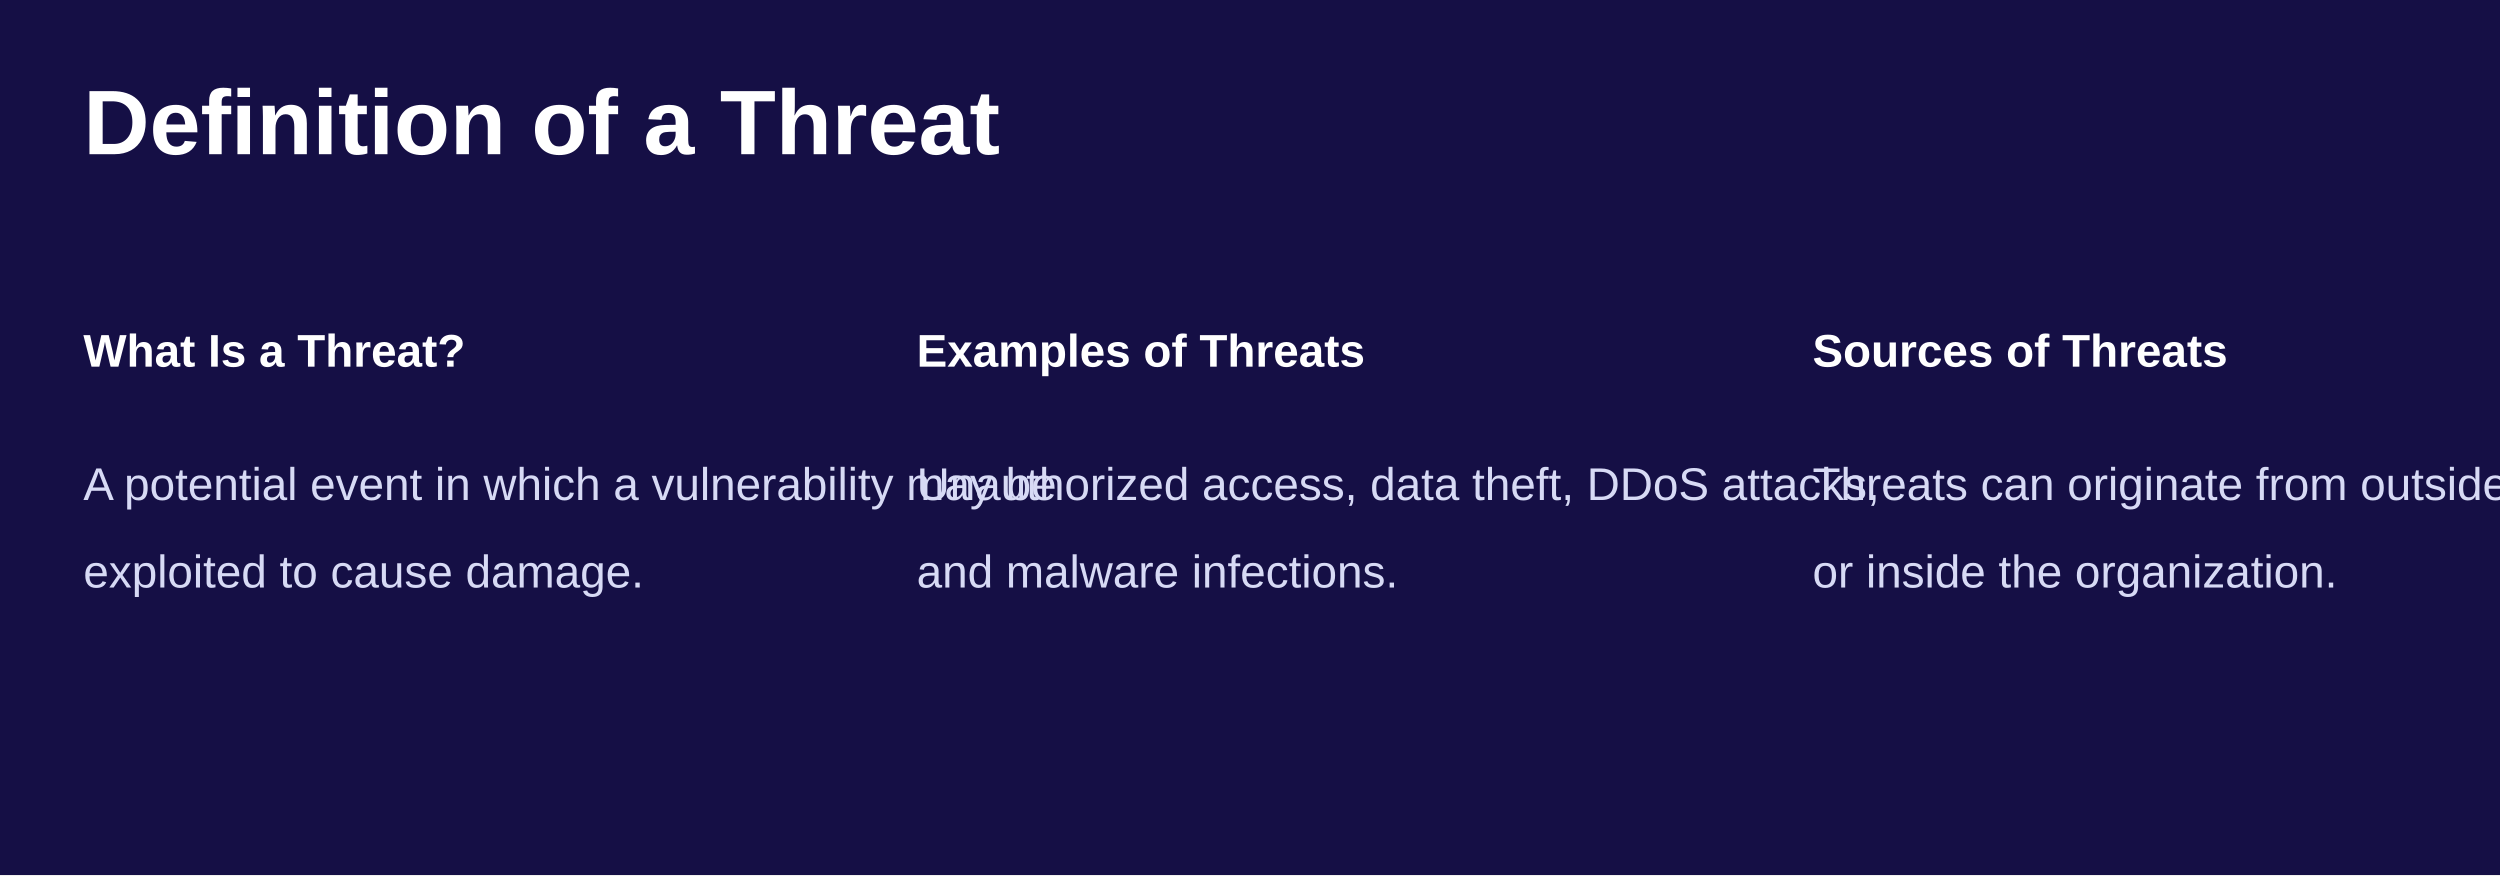
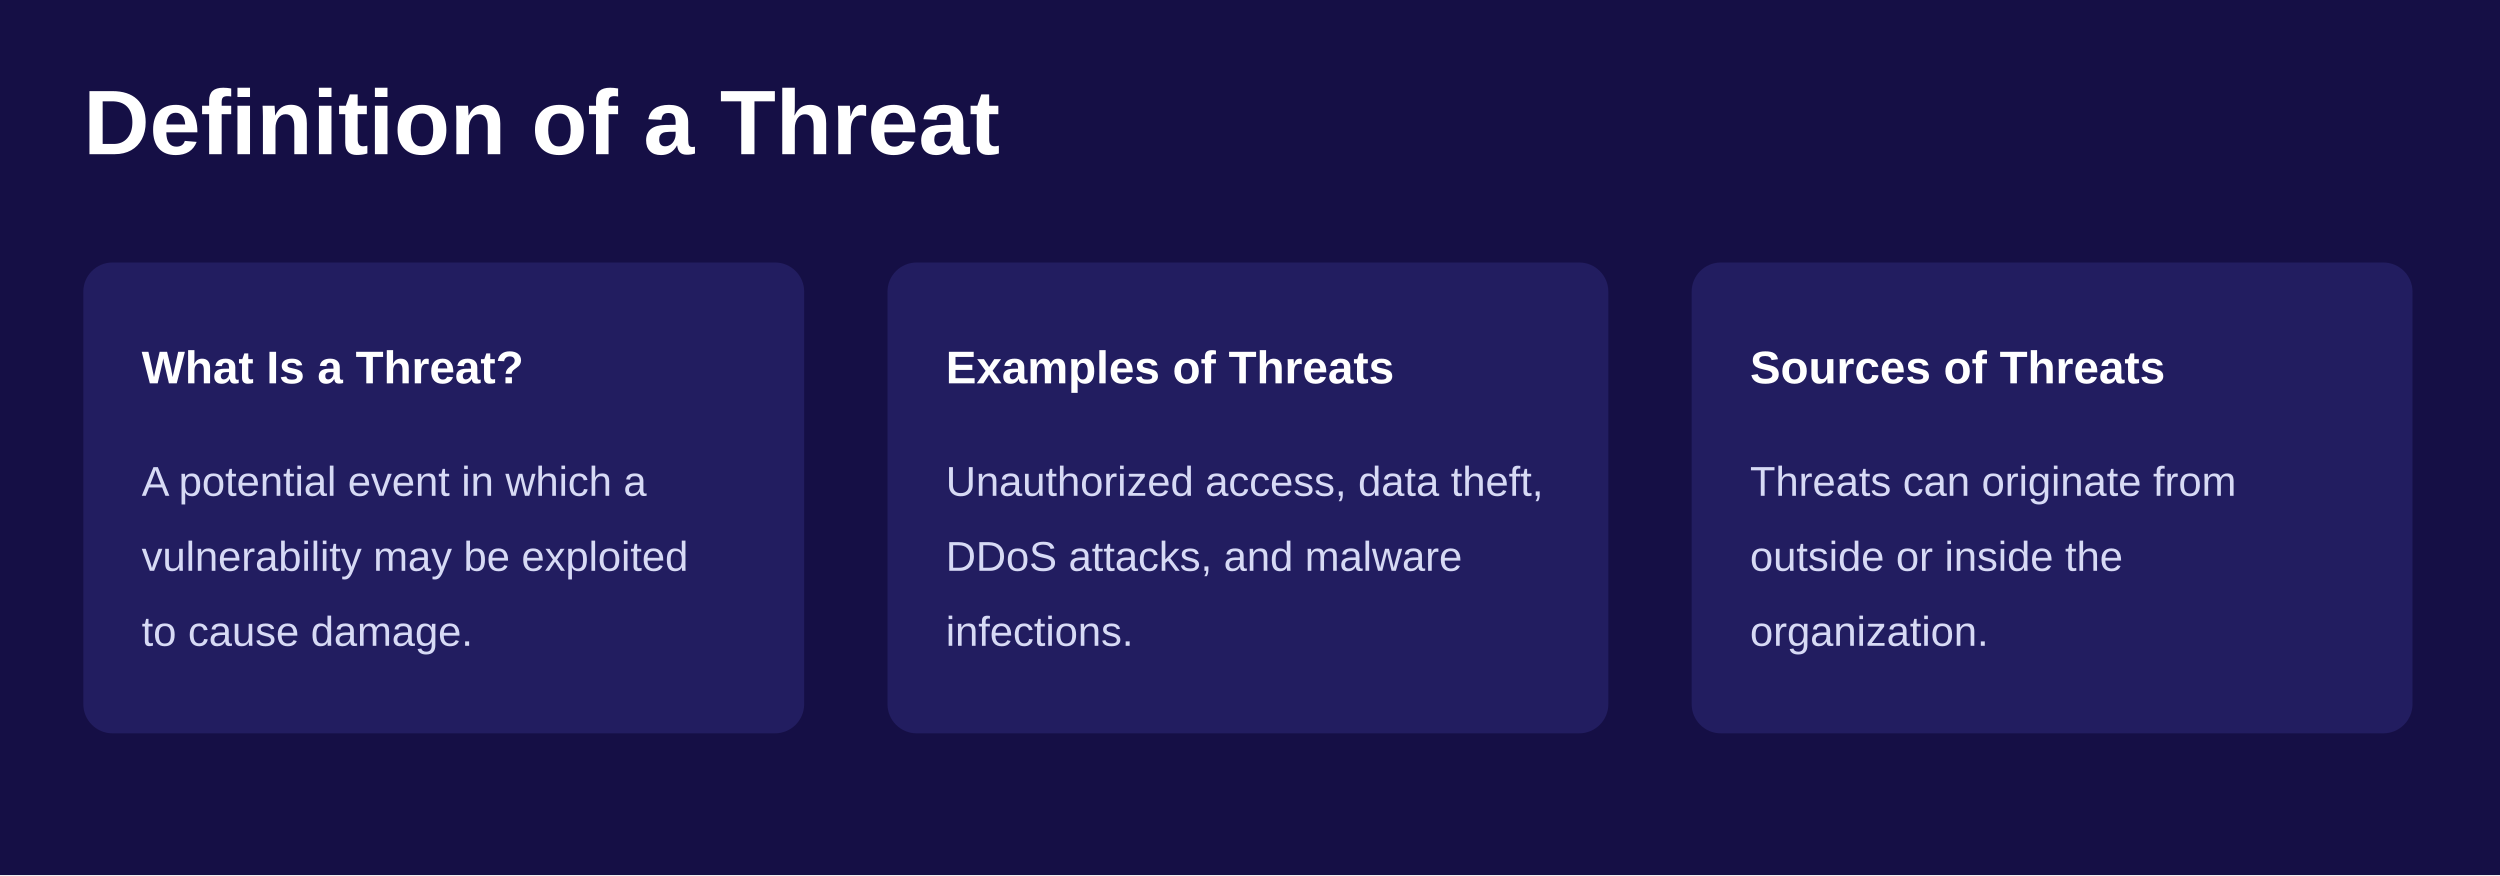
<svg xmlns="http://www.w3.org/2000/svg" width="1200" height="420" viewBox="0 0 1200 420" role="img" aria-labelledby="title desc">
  <defs>
    <style>
      .title { fill: #ffffff; font: 700 44px 'Segoe UI', Arial, sans-serif; }
+       .card { fill: #221d60; }
      .heading { fill: #ffffff; font: 700 22px 'Segoe UI', Arial, sans-serif; }
-       .body { fill: #d7daf5; font: 400 22px 'Segoe UI', Arial, sans-serif; }
+       .body { fill: #d7daf5; font: 400 20px 'Segoe UI', Arial, sans-serif; }
    </style>
  </defs>
  <rect width="1200" height="420" fill="#150f45" />
  <text x="40" y="74" class="title">Definition of a Threat</text>
-   <text x="40" y="176" class="heading">What Is a Threat?</text>
-   <text x="40" y="240" class="body">A potential event in which a vulnerability may be</text>
-   <text x="40" y="282" class="body">exploited to cause damage.</text>
-   <text x="440" y="176" class="heading">Examples of Threats</text>
-   <text x="440" y="240" class="body">Unauthorized access, data theft, DDoS attacks,</text>
-   <text x="440" y="282" class="body">and malware infections.</text>
-   <text x="870" y="176" class="heading">Sources of Threats</text>
-   <text x="870" y="240" class="body">Threats can originate from outside</text>
-   <text x="870" y="282" class="body">or inside the organization.</text>
+   <rect x="40" y="126" width="346" height="226" rx="14" class="card" />
+   <rect x="426" y="126" width="346" height="226" rx="14" class="card" />
+   <rect x="812" y="126" width="346" height="226" rx="14" class="card" />
+   <text x="68" y="184" class="heading">What Is a Threat?</text>
+   <text x="68" y="238" class="body">A potential event in which a</text>
+   <text x="68" y="274" class="body">vulnerability may be exploited</text>
+   <text x="68" y="310" class="body">to cause damage.</text>
+   <text x="454" y="184" class="heading">Examples of Threats</text>
+   <text x="454" y="238" class="body">Unauthorized access, data theft,</text>
+   <text x="454" y="274" class="body">DDoS attacks, and malware</text>
+   <text x="454" y="310" class="body">infections.</text>
+   <text x="840" y="184" class="heading">Sources of Threats</text>
+   <text x="840" y="238" class="body">Threats can originate from</text>
+   <text x="840" y="274" class="body">outside or inside the</text>
+   <text x="840" y="310" class="body">organization.</text>
</svg>
